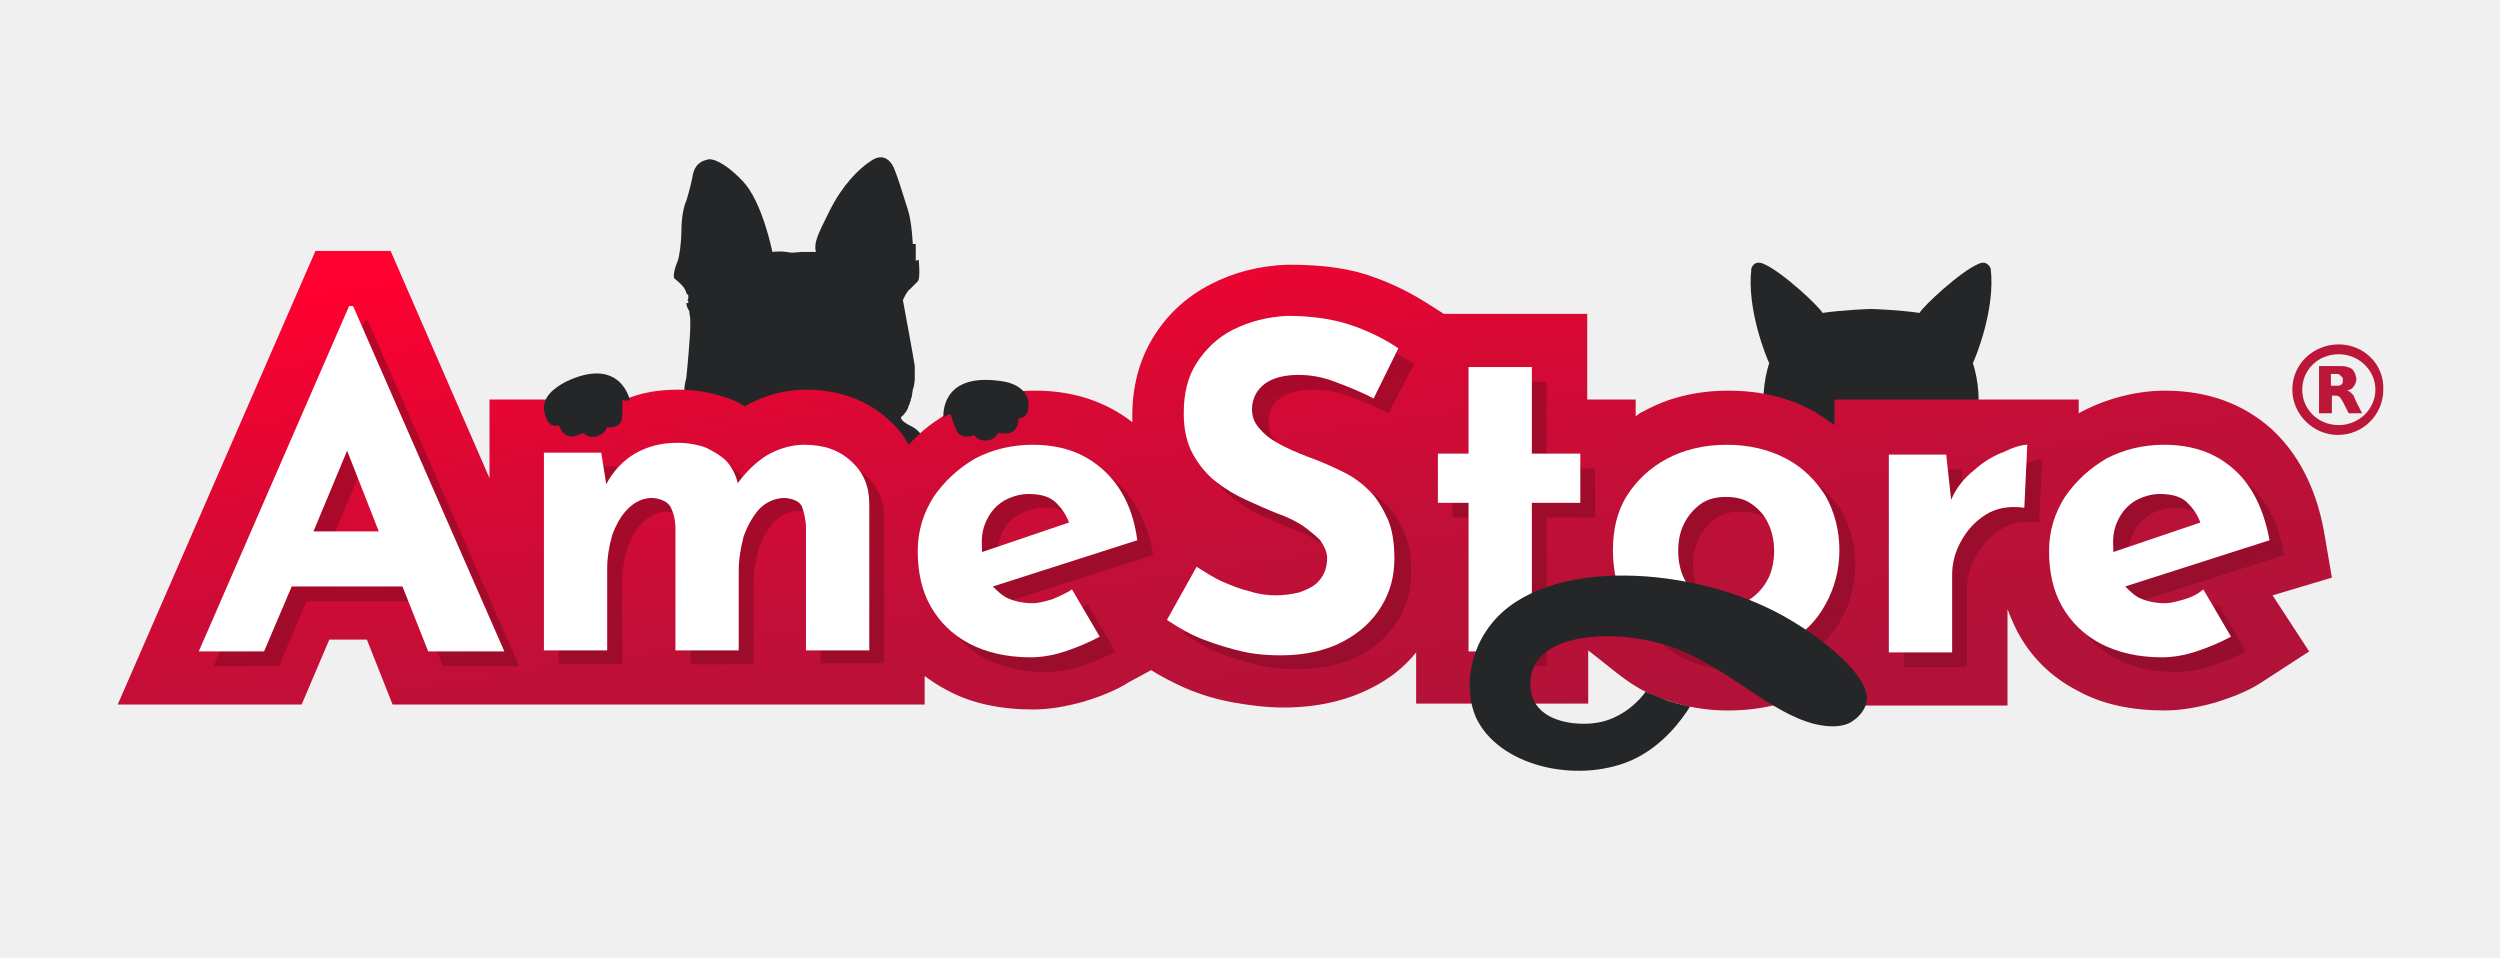
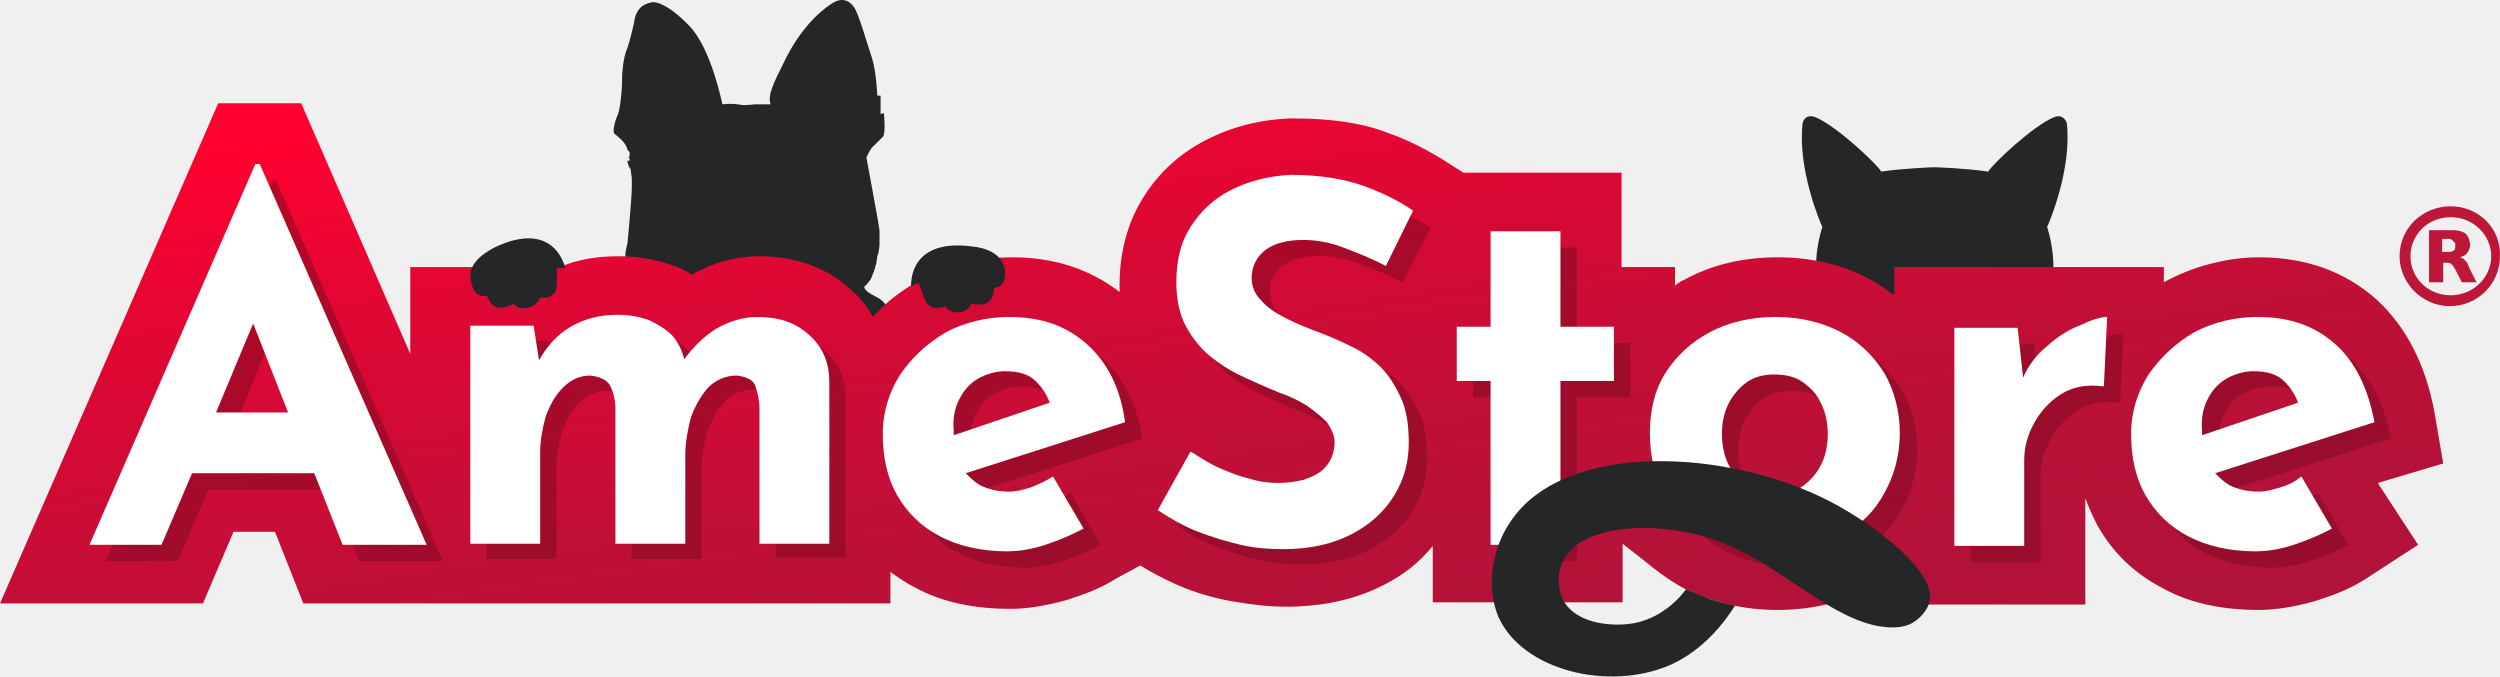
- <svg xmlns="http://www.w3.org/2000/svg" width="188" height="72" viewBox="0 0 188 72" fill="none">
-   <path d="M149.701 20.201C149.701 20.201 149.478 19.535 148.809 19.831C147.396 20.423 144.644 23.013 144.347 23.531C142.859 23.309 140.851 23.235 140.703 23.235C140.554 23.235 138.546 23.309 137.059 23.531C136.761 23.013 134.01 20.423 132.597 19.831C131.853 19.535 131.704 20.201 131.704 20.201C131.332 23.309 132.894 27.009 133.043 27.305C132.671 28.489 132.373 30.265 132.894 32.189C133.191 33.225 133.415 33.299 133.563 34.187V34.261H147.842V34.187C147.991 33.299 148.214 33.225 148.511 32.189C149.032 30.265 148.734 28.489 148.362 27.305C148.511 27.009 150.073 23.309 149.701 20.201Z" fill="#242628" />
-   <path d="M70.574 35.297V34.927C70.203 34.409 69.533 32.559 68.641 32.115C68.046 31.819 67.748 31.597 67.748 31.375C67.972 31.227 68.195 30.857 68.195 30.857L68.269 30.709L68.343 30.487C68.343 30.413 68.418 30.413 68.418 30.339V30.265L68.492 30.117V30.043L68.567 29.821L68.641 29.303C68.641 29.229 68.715 29.155 68.715 29.081C68.715 29.081 68.79 28.637 68.79 28.563C68.79 28.563 68.79 28.415 68.79 28.267V28.193C68.79 28.045 68.79 27.823 68.79 27.527C68.79 27.379 67.897 22.569 67.897 22.569C67.972 22.421 68.195 21.903 68.418 21.755C68.418 21.755 68.79 21.385 69.013 21.163C69.236 20.941 69.087 19.535 69.087 19.535L68.864 19.609V18.351H68.641C68.641 18.351 68.567 16.649 68.269 15.761C67.972 14.873 67.377 12.802 67.079 12.358C66.782 11.914 66.261 11.544 65.443 12.136C64.551 12.728 63.361 13.912 62.394 15.835C61.427 17.759 61.204 18.277 61.353 18.943C61.353 18.943 61.13 18.943 60.312 18.943C59.494 19.017 59.568 19.017 59.122 18.943C58.601 18.869 58.081 18.943 58.081 18.943C58.081 18.943 57.337 15.169 55.85 13.616C54.362 12.062 53.47 11.914 53.247 11.988C53.024 12.062 52.206 12.136 52.057 13.394C52.057 13.394 51.834 14.43 51.611 15.095C51.313 15.761 51.239 16.797 51.239 17.463C51.239 18.129 51.09 19.387 50.941 19.683C50.793 19.979 50.57 20.793 50.718 20.941C50.867 21.089 51.536 21.533 51.611 22.051C51.611 22.051 51.685 22.125 51.76 22.199C51.76 22.273 51.76 22.347 51.76 22.421C51.76 22.495 51.76 22.495 51.685 22.569L51.76 22.643C51.76 22.717 51.76 22.717 51.76 22.791H51.611C51.611 22.791 51.611 23.087 51.834 23.383C51.834 23.605 51.908 23.827 51.908 24.049V24.123C51.908 24.345 51.908 24.493 51.908 24.567C51.908 25.233 51.685 27.749 51.611 28.415C51.536 28.711 51.462 29.007 51.462 29.377C51.462 29.451 51.462 29.525 51.462 29.599C51.462 29.747 51.462 30.265 51.462 30.265L51.611 30.191C51.685 30.413 51.908 31.079 52.057 31.005C52.131 31.079 52.131 31.079 52.206 31.153C52.131 31.227 52.28 31.227 52.28 31.227C52.429 31.449 52.578 31.597 52.652 31.745C52.875 32.041 53.024 32.263 53.098 32.411L52.801 33.003L53.172 32.929C53.172 32.929 52.949 33.299 52.726 33.669C52.503 34.039 52.057 34.853 51.983 35.075C51.983 35.075 52.28 34.705 52.578 34.557C52.578 34.557 52.503 35.075 52.28 35.297H70.574Z" fill="#242628" />
-   <path d="M175.358 43.437L174.763 39.959C174.168 36.703 172.829 34.113 170.821 32.263C168.665 30.339 165.987 29.377 162.79 29.377C160.559 29.377 158.179 30.043 156.32 31.079C156.32 31.079 156.32 30.635 156.32 30.043C156.32 30.043 149.403 30.043 149.329 30.043H137.951V31.967C137.43 31.597 136.91 31.227 136.389 30.931C134.53 29.895 132.373 29.377 129.994 29.377C127.614 29.377 125.457 29.895 123.598 30.931C123.375 31.005 123.226 31.153 123.003 31.301V30.043H119.359V23.605H108.576L107.535 22.939C106.271 22.125 104.858 21.386 103.37 20.868C101.66 20.202 99.503 19.906 96.975 19.906H96.826C94.669 19.98 92.736 20.498 91.025 21.386C89.166 22.348 87.753 23.68 86.712 25.381C85.671 27.083 85.15 29.081 85.15 31.227C85.15 31.375 85.15 31.597 85.15 31.745C83.142 30.191 80.688 29.377 77.862 29.377C75.557 29.377 73.475 29.895 71.541 30.931C70.351 31.597 69.236 32.411 68.343 33.447C67.972 32.781 67.525 32.189 66.93 31.671C65.815 30.561 63.733 29.303 60.609 29.303C58.973 29.303 57.411 29.747 55.998 30.561C55.552 30.265 55.106 30.043 54.585 29.895C53.544 29.525 52.28 29.303 51.016 29.303C49.529 29.303 48.19 29.525 47 30.043H36.812V35.963L29.375 18.87H26.549H23.723L8.85 52.983H22.682L24.764 48.099H27.59L29.524 52.983H36.812H44.248H69.533V50.837C70.054 51.207 70.574 51.577 71.169 51.873C73.028 52.909 75.26 53.353 77.714 53.353C78.903 53.353 80.168 53.131 81.506 52.761C82.696 52.391 83.886 51.947 84.927 51.281L86.563 50.393C87.381 50.911 88.274 51.355 89.092 51.725C90.282 52.243 91.546 52.613 92.81 52.835C94.074 53.057 95.264 53.205 96.528 53.205C99.057 53.205 101.288 52.687 103.147 51.725C104.486 51.059 105.601 50.171 106.494 49.061V52.909H118.095C118.467 52.909 119.434 52.909 119.434 52.909V48.913C119.434 48.913 121.144 50.245 121.59 50.615C122.259 51.133 123.003 51.651 123.747 52.021C125.606 52.909 127.688 53.427 129.919 53.427C132.373 53.427 134.53 52.909 136.464 51.873C137.059 51.577 137.579 51.207 138.025 50.837V53.057H150.965V45.805C151.188 46.397 151.411 46.915 151.709 47.507C152.75 49.431 154.237 50.911 156.245 51.947C158.104 52.983 160.335 53.427 162.79 53.427C163.979 53.427 165.244 53.205 166.582 52.835C167.772 52.465 168.962 52.021 170.003 51.355L173.647 48.987L170.896 44.769L175.358 43.437Z" fill="url(#paint0_linear_2942_26084)" />
+ <svg xmlns="http://www.w3.org/2000/svg" width="170" height="46" viewBox="0 0 170 46" fill="none">
+   <path d="M140.539 8.348C140.539 8.348 140.317 7.684 139.649 7.979C138.239 8.569 135.494 11.152 135.197 11.668C133.713 11.447 131.709 11.373 131.561 11.373C131.412 11.373 129.409 11.447 127.925 11.668C127.628 11.152 124.883 8.569 123.473 7.979C122.731 7.684 122.582 8.348 122.582 8.348C122.211 11.447 123.77 15.136 123.918 15.431C123.547 16.611 123.25 18.382 123.77 20.3C124.066 21.333 124.289 21.407 124.437 22.292V22.366H138.684V22.292C138.833 21.407 139.055 21.333 139.352 20.3C139.871 18.382 139.575 16.611 139.204 15.431C139.352 15.136 140.91 11.447 140.539 8.348Z" fill="#242628" />
+   <path d="M61.587 23.399V23.03C61.217 22.514 60.549 20.669 59.658 20.227C59.065 19.932 58.768 19.71 58.768 19.489C58.99 19.341 59.213 18.973 59.213 18.973L59.287 18.825L59.361 18.604C59.361 18.53 59.436 18.53 59.436 18.456V18.382L59.51 18.235V18.161L59.584 17.939L59.658 17.423C59.658 17.349 59.733 17.276 59.733 17.202C59.733 17.202 59.807 16.759 59.807 16.685C59.807 16.685 59.807 16.538 59.807 16.39V16.316C59.807 16.169 59.807 15.947 59.807 15.652C59.807 15.505 58.916 10.709 58.916 10.709C58.99 10.562 59.213 10.045 59.436 9.898C59.436 9.898 59.807 9.529 60.029 9.307C60.252 9.086 60.103 7.684 60.103 7.684L59.881 7.758V6.504H59.658C59.658 6.504 59.584 4.807 59.287 3.921C58.99 3.036 58.397 0.97 58.1 0.527C57.803 0.085 57.284 -0.284 56.468 0.306C55.577 0.896 54.39 2.077 53.425 3.995C52.461 5.913 52.238 6.43 52.386 7.094C52.386 7.094 52.164 7.094 51.348 7.094C50.531 7.168 50.606 7.168 50.16 7.094C49.641 7.02 49.121 7.094 49.121 7.094C49.121 7.094 48.38 3.331 46.895 1.782C45.411 0.232 44.521 0.085 44.298 0.159C44.076 0.232 43.26 0.306 43.111 1.56C43.111 1.56 42.889 2.593 42.666 3.257C42.369 3.921 42.295 4.954 42.295 5.618C42.295 6.282 42.147 7.537 41.998 7.832C41.85 8.127 41.627 8.938 41.776 9.086C41.924 9.233 42.592 9.676 42.666 10.193C42.666 10.193 42.74 10.266 42.814 10.34C42.814 10.414 42.814 10.488 42.814 10.562C42.814 10.635 42.814 10.635 42.74 10.709L42.814 10.783C42.814 10.857 42.814 10.857 42.814 10.93H42.666C42.666 10.93 42.666 11.226 42.889 11.521C42.889 11.742 42.963 11.963 42.963 12.185V12.258C42.963 12.48 42.963 12.627 42.963 12.701C42.963 13.365 42.74 15.874 42.666 16.538C42.592 16.833 42.517 17.128 42.517 17.497C42.517 17.571 42.517 17.644 42.517 17.718C42.517 17.866 42.517 18.382 42.517 18.382L42.666 18.308C42.74 18.53 42.963 19.194 43.111 19.12C43.185 19.194 43.185 19.194 43.26 19.268C43.185 19.341 43.334 19.341 43.334 19.341C43.482 19.563 43.631 19.71 43.705 19.858C43.927 20.153 44.076 20.374 44.15 20.522L43.853 21.112L44.224 21.038C44.224 21.038 44.002 21.407 43.779 21.776C43.556 22.145 43.111 22.957 43.037 23.178C43.037 23.178 43.334 22.809 43.631 22.662C43.631 22.662 43.556 23.178 43.334 23.399H61.587Z" fill="#242628" />
+   <path d="M166.139 31.515L165.545 28.048C164.952 24.802 163.616 22.219 161.613 20.375C159.461 18.456 156.789 17.497 153.599 17.497C151.373 17.497 148.998 18.161 147.143 19.194C147.143 19.194 147.143 18.752 147.143 18.161C147.143 18.161 140.242 18.161 140.168 18.161H128.815V20.08C128.296 19.711 127.776 19.342 127.257 19.047C125.402 18.014 123.25 17.497 120.876 17.497C118.501 17.497 116.349 18.014 114.494 19.047C114.272 19.12 114.123 19.268 113.901 19.416V18.161H110.265V11.742H99.505L98.466 11.078C97.205 10.267 95.795 9.529 94.311 9.013C92.605 8.349 90.453 8.053 87.93 8.053H87.781C85.629 8.127 83.7 8.644 81.993 9.529C80.138 10.488 78.729 11.816 77.69 13.513C76.651 15.21 76.132 17.202 76.132 19.342C76.132 19.489 76.132 19.711 76.132 19.858C74.128 18.309 71.679 17.497 68.86 17.497C66.559 17.497 64.482 18.014 62.553 19.047C61.365 19.711 60.252 20.522 59.362 21.555C58.991 20.891 58.546 20.301 57.952 19.785C56.839 18.678 54.761 17.424 51.645 17.424C50.012 17.424 48.454 17.866 47.044 18.678C46.599 18.383 46.154 18.161 45.634 18.014C44.596 17.645 43.334 17.424 42.073 17.424C40.589 17.424 39.253 17.645 38.066 18.161H27.9V24.064L20.48 7.021H17.66H14.841L0 41.033H13.802L15.879 36.164H18.699L20.628 41.033H27.9H35.32H60.549V38.894C61.069 39.262 61.588 39.631 62.181 39.926C64.037 40.959 66.263 41.402 68.711 41.402C69.899 41.402 71.16 41.181 72.496 40.812C73.683 40.443 74.87 40 75.909 39.336L77.541 38.451C78.358 38.967 79.248 39.41 80.064 39.779C81.251 40.295 82.513 40.664 83.774 40.886C85.036 41.107 86.223 41.255 87.484 41.255C90.007 41.255 92.234 40.738 94.088 39.779C95.424 39.115 96.537 38.23 97.428 37.123V40.959H109.003C109.374 40.959 110.339 40.959 110.339 40.959V36.975C110.339 36.975 112.045 38.303 112.491 38.672C113.159 39.189 113.901 39.705 114.643 40.074C116.498 40.959 118.575 41.476 120.801 41.476C123.25 41.476 125.402 40.959 127.331 39.926C127.925 39.631 128.444 39.262 128.889 38.894V41.107H141.801V33.877C142.023 34.467 142.246 34.983 142.543 35.573C143.581 37.492 145.066 38.967 147.069 40C148.924 41.033 151.15 41.476 153.599 41.476C154.786 41.476 156.047 41.255 157.383 40.886C158.57 40.517 159.758 40.074 160.796 39.41L164.432 37.049L161.687 32.843L166.139 31.515Z" fill="url(#paint0_linear_2999_131529)" />
  <g opacity="0.52">
-     <path d="M27.442 24.123L16.063 50.097H20.971L23.054 45.213H31.383L33.316 50.097H39.043L27.665 24.123H27.442ZM24.764 41.069L27.293 35.001L29.672 41.069H24.764Z" fill="#7F0920" />
-     <path d="M61.576 34.483C60.609 34.483 59.642 34.779 58.75 35.297C57.932 35.815 57.188 36.555 56.593 37.369C56.445 36.703 56.147 36.185 55.775 35.741C55.329 35.297 54.809 35.001 54.214 34.705C53.619 34.483 52.875 34.335 52.057 34.335C50.793 34.335 49.752 34.631 48.859 35.149C47.967 35.667 47.223 36.481 46.703 37.443L46.331 35.075H42.017V49.949H46.777V43.807C46.777 42.919 46.926 42.105 47.149 41.291C47.446 40.477 47.818 39.811 48.339 39.293C48.859 38.775 49.454 38.479 50.198 38.479C50.867 38.553 51.313 38.775 51.536 39.145C51.76 39.589 51.908 40.107 51.908 40.773V49.949H56.668V43.881C56.668 42.993 56.816 42.179 57.039 41.291C57.337 40.477 57.709 39.811 58.229 39.219C58.75 38.701 59.419 38.405 60.163 38.405C60.832 38.479 61.279 38.701 61.427 39.071C61.576 39.515 61.725 40.033 61.725 40.699V49.875H66.484V38.997C66.484 37.665 66.038 36.629 65.146 35.815C64.253 34.927 63.063 34.483 61.576 34.483Z" fill="#7F0920" />
-     <path d="M84.109 36.407C82.696 35.149 80.986 34.557 78.829 34.557C77.267 34.557 75.78 34.927 74.516 35.593C73.252 36.333 72.21 37.295 71.392 38.479C70.649 39.663 70.203 40.995 70.203 42.549C70.203 44.103 70.5 45.509 71.169 46.693C71.839 47.877 72.805 48.839 74.07 49.505C75.334 50.171 76.896 50.541 78.68 50.541C79.498 50.541 80.391 50.393 81.283 50.097C82.176 49.801 83.068 49.431 83.886 48.987L81.804 45.435C81.358 45.731 80.837 45.953 80.316 46.175C79.796 46.323 79.35 46.471 78.829 46.471C78.085 46.471 77.416 46.323 76.821 46.027C76.449 45.805 76.152 45.509 75.854 45.213L86.712 41.735C86.34 39.441 85.448 37.665 84.109 36.407ZM75.334 40.107C75.631 39.515 76.003 39.071 76.598 38.701C77.119 38.405 77.788 38.183 78.457 38.183C79.424 38.183 80.093 38.405 80.54 38.849C80.986 39.293 81.283 39.737 81.506 40.329L74.962 42.549C74.962 42.475 74.962 42.327 74.962 42.253C74.888 41.439 75.036 40.773 75.334 40.107Z" fill="#7F0920" />
-     <path d="M96.231 29.969C96.826 29.525 97.718 29.303 98.76 29.303C99.652 29.303 100.544 29.451 101.511 29.821C102.478 30.191 103.445 30.561 104.411 31.079L106.345 27.379C105.378 26.713 104.188 26.122 102.924 25.677C101.66 25.233 100.024 24.938 98.016 24.938C96.454 25.012 95.115 25.381 93.926 25.974C92.736 26.566 91.843 27.453 91.174 28.489C90.505 29.525 90.207 30.783 90.207 32.263C90.207 33.447 90.43 34.483 90.877 35.297C91.323 36.111 91.918 36.851 92.587 37.369C93.331 37.961 94.074 38.405 94.892 38.775C95.71 39.145 96.528 39.515 97.272 39.811C97.942 40.033 98.536 40.329 99.131 40.699C99.652 41.069 100.098 41.439 100.47 41.809C100.767 42.253 100.991 42.697 100.991 43.141C100.991 43.881 100.767 44.399 100.396 44.843C100.024 45.287 99.503 45.509 98.908 45.731C98.313 45.879 97.718 45.953 97.123 45.953C96.528 45.953 95.859 45.879 95.19 45.657C94.521 45.509 93.777 45.213 93.108 44.917C92.438 44.621 91.769 44.177 91.174 43.807L89.017 47.655C89.91 48.247 90.802 48.765 91.769 49.135C92.736 49.505 93.703 49.801 94.669 50.023C95.636 50.245 96.603 50.319 97.57 50.319C99.429 50.319 100.99 49.949 102.255 49.283C103.519 48.617 104.486 47.729 105.155 46.619C105.824 45.509 106.122 44.325 106.122 43.067C106.122 41.883 105.973 40.847 105.601 40.033C105.229 39.219 104.783 38.479 104.263 37.961C103.668 37.369 103.073 36.925 102.329 36.555C101.585 36.185 100.916 35.889 100.172 35.593C99.354 35.297 98.611 35.001 97.867 34.631C97.123 34.261 96.528 33.891 96.082 33.373C95.636 32.929 95.413 32.411 95.413 31.819C95.339 31.079 95.636 30.413 96.231 29.969Z" fill="#7F0920" />
-     <path d="M116.31 28.711H111.551V35.223H109.245V38.923H111.551V50.097H116.31V38.923H119.954V35.223H116.31V28.711Z" fill="#7F0920" />
-     <path d="M135.497 35.593C134.233 34.927 132.745 34.557 131.035 34.557C129.324 34.557 127.837 34.927 126.573 35.593C125.309 36.259 124.267 37.221 123.524 38.405C122.78 39.589 122.483 40.995 122.483 42.475C122.483 44.177 122.854 45.583 123.598 46.767C124.342 47.951 125.309 48.913 126.647 49.505C127.911 50.171 129.399 50.467 131.035 50.467C132.82 50.467 134.307 50.097 135.571 49.431C136.835 48.765 137.802 47.803 138.472 46.545C139.141 45.361 139.513 43.955 139.513 42.475C139.513 40.921 139.141 39.589 138.472 38.405C137.653 37.221 136.761 36.259 135.497 35.593ZM134.084 44.621C133.786 45.213 133.34 45.731 132.82 46.101C132.299 46.471 131.63 46.619 130.886 46.619C130.217 46.619 129.622 46.471 129.027 46.101C128.506 45.731 128.06 45.213 127.763 44.621C127.465 44.029 127.316 43.289 127.316 42.549C127.316 41.735 127.465 41.069 127.763 40.477C128.06 39.885 128.506 39.367 129.027 38.997C129.547 38.627 130.217 38.479 130.886 38.479C131.63 38.479 132.299 38.627 132.82 38.997C133.34 39.367 133.786 39.811 134.084 40.477C134.381 41.069 134.53 41.809 134.53 42.549C134.53 43.289 134.381 44.029 134.084 44.621Z" fill="#7F0920" />
-     <path d="M149.552 36.481C148.809 37.073 148.214 37.813 147.842 38.701L147.47 35.297H143.157V50.171H147.916V44.325C147.916 43.437 148.139 42.623 148.585 41.809C149.032 40.995 149.627 40.329 150.445 39.811C151.263 39.293 152.229 39.145 153.345 39.293L153.568 34.557C153.196 34.557 152.601 34.705 151.858 35.075C151.04 35.371 150.296 35.815 149.552 36.481Z" fill="#7F0920" />
-     <path d="M165.392 46.175C164.872 46.323 164.426 46.471 163.905 46.471C163.161 46.471 162.492 46.323 161.897 46.027C161.525 45.805 161.228 45.509 160.93 45.213L171.788 41.735C171.342 39.367 170.449 37.591 169.111 36.407C167.698 35.149 165.987 34.557 163.831 34.557C162.269 34.557 160.782 34.927 159.517 35.593C158.253 36.333 157.212 37.295 156.394 38.479C155.65 39.663 155.204 40.995 155.204 42.549C155.204 44.103 155.502 45.509 156.171 46.693C156.84 47.877 157.807 48.839 159.071 49.505C160.335 50.171 161.897 50.541 163.682 50.541C164.5 50.541 165.392 50.393 166.285 50.097C167.177 49.801 168.07 49.431 168.888 48.987L166.805 45.435C166.359 45.805 165.913 46.027 165.392 46.175ZM160.41 40.107C160.707 39.515 161.079 39.071 161.674 38.701C162.195 38.405 162.864 38.183 163.533 38.183C164.5 38.183 165.169 38.405 165.615 38.849C166.062 39.293 166.359 39.737 166.582 40.329L160.038 42.549C160.038 42.475 160.038 42.327 160.038 42.253C159.964 41.439 160.112 40.773 160.41 40.107Z" fill="#7F0920" />
+     <path d="M18.55 12.259L7.197 38.156H12.095L14.172 33.286H22.483L24.412 38.156H30.126L18.773 12.259H18.55ZM15.879 29.154L18.402 23.105L20.776 29.154H15.879Z" fill="#7F0920" />
+     <path d="M52.609 22.588C51.644 22.588 50.68 22.883 49.789 23.4C48.973 23.916 48.231 24.654 47.637 25.465C47.489 24.801 47.192 24.285 46.821 23.842C46.376 23.4 45.856 23.105 45.263 22.809C44.669 22.588 43.927 22.44 43.111 22.44C41.85 22.44 40.811 22.735 39.92 23.252C39.03 23.768 38.288 24.58 37.769 25.539L37.398 23.178H33.094V38.008H37.843V31.884C37.843 30.999 37.991 30.187 38.214 29.376C38.511 28.564 38.882 27.9 39.401 27.384C39.92 26.867 40.514 26.572 41.256 26.572C41.924 26.646 42.369 26.867 42.592 27.236C42.814 27.679 42.963 28.195 42.963 28.859V38.008H47.712V31.958C47.712 31.073 47.86 30.261 48.083 29.376C48.379 28.564 48.75 27.9 49.27 27.31C49.789 26.794 50.457 26.498 51.199 26.498C51.867 26.572 52.312 26.794 52.461 27.162C52.609 27.605 52.757 28.122 52.757 28.785V37.934H57.506V27.089C57.506 25.761 57.061 24.728 56.171 23.916C55.28 23.031 54.093 22.588 52.609 22.588Z" fill="#7F0920" />
+     <path d="M75.093 24.506C73.683 23.251 71.976 22.661 69.824 22.661C68.266 22.661 66.782 23.03 65.52 23.694C64.259 24.432 63.22 25.391 62.404 26.572C61.662 27.752 61.217 29.08 61.217 30.629C61.217 32.179 61.514 33.581 62.181 34.761C62.849 35.942 63.814 36.901 65.075 37.565C66.337 38.229 67.895 38.598 69.676 38.598C70.492 38.598 71.382 38.45 72.273 38.155C73.163 37.86 74.054 37.491 74.87 37.048L72.792 33.507C72.347 33.802 71.828 34.023 71.308 34.245C70.789 34.392 70.344 34.54 69.824 34.54C69.082 34.54 68.414 34.392 67.821 34.097C67.45 33.876 67.153 33.581 66.856 33.285L77.69 29.818C77.319 27.531 76.428 25.76 75.093 24.506ZM66.337 28.195C66.634 27.604 67.005 27.162 67.598 26.793C68.118 26.498 68.785 26.276 69.453 26.276C70.418 26.276 71.086 26.498 71.531 26.94C71.976 27.383 72.273 27.826 72.496 28.416L65.966 30.629C65.966 30.556 65.966 30.408 65.966 30.334C65.891 29.523 66.04 28.859 66.337 28.195Z" fill="#7F0920" />
+     <path d="M87.187 18.087C87.781 17.645 88.671 17.423 89.71 17.423C90.6 17.423 91.491 17.571 92.455 17.94C93.42 18.309 94.385 18.678 95.349 19.194L97.278 15.505C96.314 14.841 95.126 14.251 93.865 13.808C92.604 13.365 90.971 13.07 88.968 13.07C87.409 13.144 86.074 13.513 84.887 14.103C83.699 14.694 82.809 15.579 82.141 16.612C81.473 17.645 81.177 18.899 81.177 20.375C81.177 21.555 81.399 22.588 81.844 23.399C82.29 24.211 82.883 24.949 83.551 25.465C84.293 26.056 85.035 26.498 85.851 26.867C86.668 27.236 87.484 27.605 88.226 27.9C88.894 28.122 89.487 28.417 90.081 28.785C90.6 29.154 91.045 29.523 91.416 29.892C91.713 30.335 91.936 30.777 91.936 31.22C91.936 31.958 91.713 32.474 91.342 32.917C90.971 33.36 90.452 33.581 89.858 33.803C89.264 33.95 88.671 34.024 88.077 34.024C87.484 34.024 86.816 33.95 86.148 33.729C85.48 33.581 84.738 33.286 84.07 32.991C83.403 32.696 82.735 32.253 82.141 31.884L79.989 35.721C80.88 36.311 81.77 36.828 82.735 37.196C83.699 37.565 84.664 37.86 85.629 38.082C86.593 38.303 87.558 38.377 88.522 38.377C90.378 38.377 91.936 38.008 93.197 37.344C94.459 36.68 95.423 35.795 96.091 34.688C96.759 33.581 97.056 32.401 97.056 31.146C97.056 29.966 96.907 28.933 96.536 28.122C96.165 27.31 95.72 26.572 95.201 26.056C94.607 25.465 94.013 25.023 93.272 24.654C92.529 24.285 91.862 23.99 91.12 23.695C90.303 23.399 89.561 23.104 88.819 22.735C88.077 22.367 87.484 21.998 87.038 21.481C86.593 21.039 86.371 20.522 86.371 19.932C86.296 19.194 86.593 18.53 87.187 18.087Z" fill="#7F0920" />
+     <path d="M107.222 16.833H102.473V23.326H100.173V27.015H102.473V38.156H107.222V27.015H110.858V23.326H107.222V16.833Z" fill="#7F0920" />
+     <path d="M126.366 23.694C125.105 23.03 123.621 22.661 121.914 22.661C120.207 22.661 118.723 23.03 117.462 23.694C116.201 24.358 115.162 25.317 114.42 26.498C113.678 27.678 113.381 29.08 113.381 30.556C113.381 32.252 113.752 33.654 114.494 34.835C115.236 36.015 116.201 36.974 117.536 37.565C118.798 38.229 120.282 38.524 121.914 38.524C123.695 38.524 125.179 38.155 126.44 37.491C127.702 36.827 128.667 35.868 129.334 34.614C130.002 33.433 130.373 32.031 130.373 30.556C130.373 29.006 130.002 27.678 129.334 26.498C128.518 25.317 127.628 24.358 126.366 23.694ZM124.956 32.695C124.66 33.285 124.214 33.802 123.695 34.171C123.176 34.54 122.508 34.687 121.766 34.687C121.098 34.687 120.504 34.54 119.911 34.171C119.391 33.802 118.946 33.285 118.649 32.695C118.352 32.105 118.204 31.367 118.204 30.629C118.204 29.818 118.352 29.154 118.649 28.564C118.946 27.973 119.391 27.457 119.911 27.088C120.43 26.719 121.098 26.572 121.766 26.572C122.508 26.572 123.176 26.719 123.695 27.088C124.214 27.457 124.66 27.899 124.956 28.564C125.253 29.154 125.402 29.892 125.402 30.629C125.402 31.367 125.253 32.105 124.956 32.695Z" fill="#7F0920" />
+     <path d="M140.391 24.579C139.649 25.17 139.056 25.907 138.685 26.793L138.314 23.399H134.01V38.229H138.759V32.4C138.759 31.515 138.981 30.703 139.427 29.892C139.872 29.08 140.465 28.416 141.282 27.899C142.098 27.383 143.062 27.235 144.175 27.383L144.398 22.661C144.027 22.661 143.433 22.809 142.691 23.178C141.875 23.473 141.133 23.915 140.391 24.579Z" fill="#7F0920" />
+     <path d="M156.195 34.245C155.676 34.392 155.23 34.54 154.711 34.54C153.969 34.54 153.301 34.392 152.708 34.097C152.336 33.876 152.04 33.581 151.743 33.285L162.576 29.818C162.131 27.457 161.241 25.686 159.905 24.506C158.495 23.251 156.789 22.661 154.637 22.661C153.079 22.661 151.594 23.03 150.333 23.694C149.072 24.432 148.033 25.391 147.217 26.572C146.475 27.752 146.029 29.08 146.029 30.629C146.029 32.179 146.326 33.581 146.994 34.761C147.662 35.942 148.626 36.901 149.888 37.565C151.149 38.229 152.708 38.598 154.488 38.598C155.305 38.598 156.195 38.45 157.085 38.155C157.976 37.86 158.866 37.491 159.683 37.048L157.605 33.507C157.16 33.876 156.714 34.097 156.195 34.245ZM151.223 28.195C151.52 27.604 151.891 27.162 152.485 26.793C153.004 26.498 153.672 26.276 154.34 26.276C155.305 26.276 155.972 26.498 156.418 26.94C156.863 27.383 157.16 27.826 157.382 28.416L150.852 30.629C150.852 30.556 150.852 30.408 150.852 30.334C150.778 29.523 150.927 28.859 151.223 28.195Z" fill="#7F0920" />
  </g>
-   <path d="M26.252 23.013L14.948 48.986H19.856L21.938 44.103H30.267L32.201 48.986H37.927L26.549 23.013H26.252ZM23.574 39.959L26.103 33.891L28.483 39.959H23.574Z" fill="white" />
-   <path d="M60.46 33.447C59.494 33.447 58.527 33.743 57.635 34.261C56.816 34.779 56.073 35.519 55.478 36.333C55.329 35.667 55.032 35.149 54.66 34.705C54.214 34.261 53.693 33.965 53.098 33.669C52.503 33.447 51.76 33.299 50.941 33.299C49.677 33.299 48.636 33.595 47.744 34.113C46.851 34.631 46.108 35.445 45.587 36.407L45.215 34.039H40.902V48.912H45.661V42.771C45.661 41.883 45.81 41.069 46.033 40.255C46.331 39.441 46.703 38.775 47.223 38.257C47.744 37.739 48.339 37.443 49.082 37.443C49.752 37.517 50.198 37.739 50.421 38.109C50.644 38.553 50.793 39.071 50.793 39.737V48.912H55.552V42.919C55.552 42.031 55.701 41.217 55.924 40.329C56.221 39.515 56.593 38.849 57.114 38.257C57.635 37.739 58.304 37.443 59.047 37.443C59.717 37.517 60.163 37.739 60.312 38.109C60.46 38.553 60.609 39.071 60.609 39.737V48.912H65.369V37.887C65.369 36.555 64.922 35.519 64.03 34.705C63.063 33.817 61.948 33.447 60.46 33.447Z" fill="white" />
-   <path d="M82.919 35.297C81.506 34.039 79.796 33.447 77.639 33.447C76.078 33.447 74.59 33.817 73.326 34.483C72.062 35.223 71.02 36.185 70.203 37.369C69.459 38.553 69.013 39.885 69.013 41.439C69.013 42.992 69.31 44.398 69.979 45.582C70.649 46.766 71.615 47.728 72.88 48.394C74.144 49.06 75.706 49.43 77.49 49.43C78.308 49.43 79.201 49.282 80.093 48.986C80.986 48.69 81.878 48.32 82.696 47.876L80.614 44.325C80.168 44.62 79.647 44.843 79.127 45.065C78.606 45.212 78.16 45.36 77.639 45.36C76.895 45.36 76.226 45.212 75.631 44.916C75.26 44.694 74.962 44.398 74.665 44.102L85.522 40.625C85.225 38.331 84.332 36.555 82.919 35.297ZM74.218 39.071C74.516 38.479 74.888 38.035 75.483 37.665C76.003 37.369 76.672 37.147 77.342 37.147C78.308 37.147 78.978 37.369 79.424 37.813C79.87 38.257 80.168 38.701 80.391 39.293L73.847 41.513C73.847 41.439 73.847 41.291 73.847 41.217C73.772 40.329 73.921 39.663 74.218 39.071Z" fill="white" />
-   <path d="M95.115 28.859C95.71 28.415 96.603 28.193 97.644 28.193C98.536 28.193 99.429 28.341 100.396 28.711C101.362 29.081 102.329 29.451 103.296 29.969L105.155 26.195C104.188 25.529 102.998 24.937 101.734 24.493C100.47 24.049 98.834 23.753 96.826 23.753C95.264 23.827 93.926 24.197 92.736 24.789C91.546 25.381 90.653 26.269 89.984 27.305C89.315 28.341 89.017 29.599 89.017 31.079C89.017 32.263 89.24 33.299 89.687 34.113C90.133 34.927 90.728 35.667 91.397 36.185C92.141 36.777 92.885 37.221 93.703 37.59C94.521 37.961 95.339 38.331 96.082 38.627C96.752 38.849 97.347 39.145 97.942 39.514C98.462 39.885 98.908 40.255 99.28 40.624C99.578 41.069 99.801 41.512 99.801 41.956C99.801 42.696 99.578 43.214 99.206 43.658C98.834 44.102 98.313 44.324 97.718 44.546C97.123 44.694 96.528 44.768 95.934 44.768C95.339 44.768 94.669 44.694 94 44.472C93.331 44.324 92.587 44.028 91.918 43.732C91.248 43.436 90.579 42.992 89.984 42.622L87.753 46.618C88.646 47.21 89.538 47.728 90.505 48.098C91.472 48.468 92.438 48.764 93.405 48.986C94.372 49.208 95.339 49.282 96.305 49.282C98.165 49.282 99.726 48.912 100.991 48.246C102.255 47.58 103.222 46.692 103.891 45.582C104.56 44.472 104.858 43.288 104.858 42.03C104.858 40.846 104.709 39.81 104.337 38.996C103.965 38.182 103.519 37.443 102.998 36.925C102.403 36.333 101.809 35.889 101.065 35.519C100.321 35.149 99.652 34.853 98.908 34.557C98.09 34.261 97.347 33.965 96.603 33.595C95.859 33.225 95.264 32.855 94.818 32.337C94.372 31.893 94.149 31.375 94.149 30.783C94.149 29.969 94.521 29.303 95.115 28.859Z" fill="white" />
-   <path d="M115.195 27.601H110.435V34.113H108.13V37.813H110.435V48.986H115.195V37.813H118.839V34.113H115.195V27.601Z" fill="white" />
-   <path d="M134.307 34.483C133.043 33.817 131.555 33.447 129.845 33.447C128.134 33.447 126.647 33.817 125.383 34.483C124.119 35.149 123.078 36.111 122.334 37.295C121.59 38.479 121.293 39.885 121.293 41.365C121.293 43.066 121.665 44.472 122.408 45.656C123.152 46.84 124.119 47.802 125.457 48.394C126.722 49.06 128.209 49.356 129.845 49.356C131.63 49.356 133.117 48.986 134.381 48.32C135.646 47.654 136.612 46.692 137.282 45.434C137.951 44.251 138.323 42.844 138.323 41.365C138.323 39.885 137.951 38.479 137.282 37.295C136.538 36.111 135.571 35.149 134.307 34.483ZM132.968 43.511C132.671 44.102 132.225 44.62 131.704 44.99C131.184 45.36 130.514 45.508 129.771 45.508C129.101 45.508 128.506 45.36 127.911 44.99C127.391 44.62 126.945 44.102 126.647 43.511C126.35 42.919 126.201 42.178 126.201 41.439C126.201 40.625 126.35 39.959 126.647 39.367C126.945 38.775 127.391 38.257 127.911 37.887C128.432 37.517 129.101 37.369 129.771 37.369C130.514 37.369 131.184 37.517 131.704 37.887C132.225 38.257 132.671 38.701 132.968 39.367C133.266 39.959 133.415 40.699 133.415 41.439C133.415 42.178 133.266 42.919 132.968 43.511Z" fill="white" />
-   <path d="M148.437 35.371C147.693 35.963 147.098 36.703 146.726 37.591L146.354 34.187H142.041V49.06H146.801V43.215C146.801 42.327 147.024 41.513 147.47 40.699C147.916 39.885 148.511 39.219 149.329 38.701C150.147 38.183 151.114 38.035 152.229 38.183L152.453 33.447C152.081 33.447 151.486 33.595 150.742 33.965C149.924 34.261 149.18 34.705 148.437 35.371Z" fill="white" />
-   <path d="M164.277 45.065C163.756 45.212 163.31 45.36 162.79 45.36C162.046 45.36 161.377 45.212 160.782 44.916C160.41 44.694 160.112 44.398 159.815 44.102L170.672 40.625C170.226 38.257 169.334 36.481 167.995 35.297C166.582 34.039 164.872 33.447 162.715 33.447C161.154 33.447 159.666 33.817 158.402 34.483C157.138 35.223 156.097 36.185 155.279 37.369C154.535 38.553 154.089 39.885 154.089 41.439C154.089 42.992 154.386 44.398 155.055 45.582C155.725 46.766 156.691 47.728 157.956 48.394C159.22 49.06 160.782 49.43 162.566 49.43C163.385 49.43 164.277 49.282 165.169 48.986C166.062 48.69 166.954 48.32 167.772 47.876L165.69 44.325C165.244 44.694 164.797 44.916 164.277 45.065ZM159.294 39.071C159.592 38.479 159.964 38.035 160.559 37.665C161.079 37.369 161.748 37.147 162.418 37.147C163.385 37.147 164.054 37.369 164.5 37.813C164.946 38.257 165.244 38.701 165.467 39.293L158.922 41.513C158.922 41.439 158.922 41.291 158.922 41.217C158.848 40.329 158.997 39.663 159.294 39.071Z" fill="white" />
-   <path d="M175.878 25.899C173.945 25.899 172.383 27.379 172.383 29.303C172.383 31.153 173.945 32.707 175.804 32.707C177.737 32.707 179.225 31.153 179.225 29.303C179.299 27.379 177.737 25.899 175.878 25.899ZM175.878 31.967C174.316 31.967 173.127 30.783 173.127 29.303C173.127 27.823 174.316 26.639 175.878 26.639C177.366 26.639 178.63 27.823 178.63 29.303C178.63 30.783 177.366 31.967 175.878 31.967Z" fill="#BC1639" />
-   <path d="M176.994 29.747C176.845 29.599 176.696 29.377 176.473 29.377C176.548 29.377 176.622 29.303 176.696 29.303C176.919 29.229 177.068 29.007 177.142 28.785C177.217 28.637 177.217 28.415 177.142 28.267C177.142 28.119 177.068 28.045 176.994 27.897C176.919 27.749 176.771 27.675 176.548 27.601C176.324 27.527 176.101 27.527 175.878 27.527C175.432 27.527 174.911 27.527 174.465 27.527C174.391 27.527 174.391 27.527 174.391 27.601C174.391 28.711 174.391 29.895 174.391 31.005C174.391 31.079 174.391 31.079 174.465 31.079C174.763 31.079 175.06 31.079 175.283 31.079C175.358 31.079 175.358 31.079 175.358 31.005C175.358 30.561 175.358 30.191 175.358 29.747C175.432 29.747 175.581 29.747 175.655 29.747C175.804 29.747 175.953 29.821 176.027 29.969C176.101 30.043 176.101 30.117 176.176 30.191C176.324 30.487 176.473 30.783 176.622 31.079C176.622 31.079 176.622 31.079 176.696 31.079C176.994 31.079 177.291 31.079 177.589 31.079C177.663 31.079 177.663 31.079 177.589 31.005C177.44 30.709 177.291 30.413 177.142 30.117C177.068 29.895 176.994 29.821 176.994 29.747ZM175.878 29.007C175.804 29.007 175.729 29.007 175.655 29.007C175.581 29.007 175.432 29.007 175.358 29.007C175.283 29.007 175.283 29.007 175.283 29.007C175.283 28.859 175.283 28.711 175.283 28.563C175.283 28.415 175.283 28.267 175.283 28.119C175.432 28.119 175.581 28.119 175.729 28.119C175.804 28.119 175.878 28.119 175.953 28.193C176.027 28.267 176.101 28.341 176.176 28.415C176.176 28.489 176.176 28.637 176.176 28.711C176.176 28.859 176.101 28.933 175.878 29.007Z" fill="#BC1639" />
-   <path d="M123.747 52.021C123.449 52.465 122.036 54.167 119.805 54.389C118.467 54.536 116.161 54.315 115.343 52.687C114.971 51.873 114.971 50.689 115.492 49.875C116.831 47.581 121.888 47.285 125.829 48.691C129.919 50.171 133.117 53.649 136.538 54.462C138.174 54.833 138.992 54.463 139.29 54.241C139.884 53.871 140.256 53.279 140.331 52.909C140.926 51.059 136.984 47.803 133.563 46.027C126.573 42.401 115.418 41.883 111.774 47.433C110.509 49.283 110.138 51.873 110.956 53.871C112.592 57.571 118.467 58.976 122.631 57.2C125.011 56.164 126.498 54.093 127.093 53.131C127.093 53.131 126.275 52.983 125.383 52.687C124.49 52.317 123.747 52.021 123.747 52.021Z" fill="#242628" />
-   <path d="M75.111 28.637C76.003 28.711 77.267 29.155 77.342 30.339C77.416 31.523 76.598 31.449 76.598 31.449C76.524 32.929 75.408 32.559 75.036 32.559C74.739 33.299 73.623 33.299 73.252 32.707C73.028 32.855 72.21 33.003 71.913 32.337C71.615 31.523 71.467 31.153 71.467 31.153C71.244 31.153 70.946 31.375 70.946 31.375C70.946 31.375 70.649 28.045 75.111 28.637Z" fill="#242628" />
-   <path d="M42.538 28.711C41.72 29.155 40.604 29.895 40.976 31.153C41.274 32.337 42.017 31.967 42.017 31.967C42.538 33.373 43.579 32.633 43.877 32.559C44.397 33.151 45.438 32.781 45.661 32.115C45.959 32.189 46.777 32.115 46.777 31.375C46.851 30.487 46.777 30.117 46.777 30.117C47 30.117 47.372 30.117 47.372 30.117C47.372 30.117 46.703 26.713 42.538 28.711Z" fill="#242628" />
+   <path d="M17.364 11.151L6.085 37.048H10.982L13.06 32.179H21.371L23.3 37.048H29.014L17.66 11.151H17.364ZM14.692 28.047L17.215 21.997L19.59 28.047H14.692Z" fill="white" />
+   <path d="M51.497 21.554C50.532 21.554 49.567 21.849 48.677 22.365C47.861 22.882 47.119 23.62 46.525 24.431C46.377 23.767 46.08 23.251 45.709 22.808C45.264 22.365 44.744 22.07 44.151 21.775C43.557 21.554 42.815 21.406 41.999 21.406C40.737 21.406 39.699 21.701 38.808 22.218C37.918 22.734 37.176 23.546 36.656 24.505L36.285 22.144H31.981V36.974H36.73V30.85C36.73 29.965 36.879 29.153 37.101 28.342C37.398 27.53 37.769 26.866 38.289 26.349C38.808 25.833 39.402 25.538 40.144 25.538C40.812 25.612 41.257 25.833 41.479 26.202C41.702 26.645 41.85 27.161 41.85 27.825V36.974H46.599V30.998C46.599 30.112 46.748 29.301 46.97 28.415C47.267 27.604 47.638 26.94 48.158 26.349C48.677 25.833 49.345 25.538 50.087 25.538C50.755 25.612 51.2 25.833 51.348 26.202C51.497 26.645 51.645 27.161 51.645 27.825V36.974H56.394V25.981C56.394 24.653 55.949 23.62 55.058 22.808C54.094 21.923 52.981 21.554 51.497 21.554Z" fill="white" />
+   <path d="M73.905 23.398C72.495 22.144 70.789 21.554 68.637 21.554C67.079 21.554 65.594 21.923 64.333 22.587C63.072 23.324 62.033 24.284 61.217 25.464C60.474 26.645 60.029 27.973 60.029 29.522C60.029 31.071 60.326 32.473 60.994 33.654C61.662 34.834 62.626 35.793 63.888 36.457C65.149 37.121 66.707 37.49 68.488 37.49C69.305 37.49 70.195 37.343 71.085 37.047C71.976 36.752 72.866 36.383 73.683 35.941L71.605 32.399C71.16 32.694 70.64 32.916 70.121 33.137C69.601 33.285 69.156 33.432 68.637 33.432C67.895 33.432 67.227 33.285 66.633 32.99C66.262 32.768 65.966 32.473 65.669 32.178L76.502 28.71C76.205 26.423 75.315 24.652 73.905 23.398ZM65.224 27.161C65.52 26.571 65.891 26.128 66.485 25.759C67.004 25.464 67.672 25.243 68.34 25.243C69.305 25.243 69.972 25.464 70.418 25.907C70.863 26.349 71.16 26.792 71.382 27.382L64.852 29.596C64.852 29.522 64.852 29.374 64.852 29.301C64.778 28.415 64.927 27.751 65.224 27.161Z" fill="white" />
+   <path d="M86.076 16.98C86.669 16.537 87.56 16.316 88.598 16.316C89.489 16.316 90.379 16.463 91.344 16.832C92.308 17.201 93.273 17.57 94.238 18.086L96.093 14.323C95.128 13.659 93.941 13.069 92.68 12.627C91.418 12.184 89.786 11.889 87.782 11.889C86.224 11.963 84.888 12.331 83.701 12.922C82.514 13.512 81.623 14.397 80.956 15.43C80.288 16.463 79.991 17.717 79.991 19.193C79.991 20.373 80.213 21.406 80.659 22.218C81.104 23.029 81.698 23.767 82.365 24.284C83.107 24.874 83.85 25.317 84.666 25.686C85.482 26.055 86.298 26.423 87.04 26.718C87.708 26.94 88.302 27.235 88.895 27.604C89.415 27.973 89.86 28.342 90.231 28.71C90.528 29.153 90.75 29.596 90.75 30.039C90.75 30.776 90.528 31.293 90.157 31.735C89.786 32.178 89.266 32.4 88.673 32.621C88.079 32.768 87.485 32.842 86.892 32.842C86.298 32.842 85.63 32.768 84.963 32.547C84.295 32.4 83.553 32.104 82.885 31.809C82.217 31.514 81.549 31.072 80.956 30.703L78.73 34.687C79.62 35.277 80.51 35.793 81.475 36.162C82.44 36.531 83.404 36.826 84.369 37.048C85.334 37.269 86.298 37.343 87.263 37.343C89.118 37.343 90.676 36.974 91.938 36.31C93.199 35.646 94.164 34.761 94.831 33.654C95.499 32.547 95.796 31.367 95.796 30.112C95.796 28.932 95.648 27.899 95.277 27.087C94.906 26.276 94.46 25.538 93.941 25.021C93.347 24.431 92.754 23.989 92.012 23.62C91.27 23.251 90.602 22.956 89.86 22.661C89.044 22.366 88.302 22.07 87.56 21.701C86.817 21.332 86.224 20.964 85.779 20.447C85.334 20.005 85.111 19.488 85.111 18.898C85.111 18.086 85.482 17.422 86.076 16.98Z" fill="white" />
+   <path d="M106.11 15.726H101.361V22.218H99.061V25.907H101.361V37.048H106.11V25.907H109.746V22.218H106.11V15.726Z" fill="white" />
+   <path d="M125.18 22.587C123.918 21.923 122.434 21.554 120.728 21.554C119.021 21.554 117.537 21.923 116.275 22.587C115.014 23.251 113.975 24.21 113.233 25.39C112.491 26.571 112.194 27.973 112.194 29.448C112.194 31.145 112.565 32.547 113.307 33.727C114.049 34.908 115.014 35.867 116.35 36.457C117.611 37.121 119.095 37.416 120.728 37.416C122.508 37.416 123.992 37.047 125.254 36.383C126.515 35.719 127.48 34.76 128.148 33.506C128.816 32.326 129.187 30.924 129.187 29.448C129.187 27.973 128.816 26.571 128.148 25.39C127.406 24.21 126.441 23.251 125.18 22.587ZM123.844 31.588C123.547 32.178 123.102 32.694 122.583 33.063C122.063 33.432 121.395 33.58 120.653 33.58C119.986 33.58 119.392 33.432 118.798 33.063C118.279 32.694 117.834 32.178 117.537 31.588C117.24 30.998 117.092 30.26 117.092 29.522C117.092 28.71 117.24 28.046 117.537 27.456C117.834 26.866 118.279 26.349 118.798 25.98C119.318 25.612 119.986 25.464 120.653 25.464C121.395 25.464 122.063 25.612 122.583 25.98C123.102 26.349 123.547 26.792 123.844 27.456C124.141 28.046 124.289 28.784 124.289 29.522C124.289 30.26 124.141 30.998 123.844 31.588Z" fill="white" />
+   <path d="M139.279 23.472C138.537 24.062 137.943 24.8 137.572 25.685L137.201 22.291H132.897V37.121H137.646V31.293C137.646 30.407 137.869 29.596 138.314 28.784C138.759 27.973 139.353 27.309 140.169 26.792C140.986 26.276 141.95 26.128 143.063 26.276L143.286 21.554C142.915 21.554 142.321 21.701 141.579 22.07C140.763 22.365 140.021 22.808 139.279 23.472Z" fill="white" />
+   <path d="M155.083 33.137C154.563 33.285 154.118 33.432 153.599 33.432C152.857 33.432 152.189 33.285 151.595 32.99C151.224 32.768 150.927 32.473 150.631 32.178L161.464 28.71C161.019 26.349 160.128 24.579 158.793 23.398C157.383 22.144 155.676 21.554 153.524 21.554C151.966 21.554 150.482 21.923 149.221 22.587C147.959 23.324 146.92 24.284 146.104 25.464C145.362 26.645 144.917 27.973 144.917 29.522C144.917 31.071 145.214 32.473 145.882 33.654C146.549 34.834 147.514 35.793 148.776 36.457C150.037 37.121 151.595 37.49 153.376 37.49C154.192 37.49 155.083 37.343 155.973 37.047C156.864 36.752 157.754 36.383 158.57 35.941L156.493 32.399C156.047 32.768 155.602 32.99 155.083 33.137ZM150.111 27.161C150.408 26.571 150.779 26.128 151.373 25.759C151.892 25.464 152.56 25.243 153.228 25.243C154.192 25.243 154.86 25.464 155.305 25.907C155.751 26.349 156.047 26.792 156.27 27.382L149.74 29.596C149.74 29.522 149.74 29.374 149.74 29.301C149.666 28.415 149.814 27.751 150.111 27.161Z" fill="white" />
+   <path d="M166.658 14.029C164.729 14.029 163.171 15.505 163.171 17.423C163.171 19.268 164.729 20.817 166.584 20.817C168.513 20.817 169.998 19.268 169.998 17.423C170.072 15.505 168.513 14.029 166.658 14.029ZM166.658 20.079C165.1 20.079 163.913 18.899 163.913 17.423C163.913 15.948 165.1 14.767 166.658 14.767C168.142 14.767 169.404 15.948 169.404 17.423C169.404 18.899 168.142 20.079 166.658 20.079Z" fill="#BC1639" />
+   <path d="M167.771 17.866C167.623 17.718 167.474 17.497 167.251 17.497C167.326 17.497 167.4 17.423 167.474 17.423C167.697 17.349 167.845 17.128 167.919 16.907C167.994 16.759 167.994 16.538 167.919 16.39C167.919 16.243 167.845 16.169 167.771 16.021C167.697 15.874 167.548 15.8 167.326 15.726C167.103 15.652 166.88 15.652 166.658 15.652C166.213 15.652 165.693 15.652 165.248 15.652C165.174 15.652 165.174 15.652 165.174 15.726C165.174 16.833 165.174 18.013 165.174 19.12C165.174 19.194 165.174 19.194 165.248 19.194C165.545 19.194 165.842 19.194 166.064 19.194C166.138 19.194 166.138 19.194 166.138 19.12C166.138 18.677 166.138 18.308 166.138 17.866C166.213 17.866 166.361 17.866 166.435 17.866C166.584 17.866 166.732 17.939 166.806 18.087C166.88 18.161 166.88 18.235 166.955 18.308C167.103 18.604 167.251 18.899 167.4 19.194C167.4 19.194 167.4 19.194 167.474 19.194C167.771 19.194 168.068 19.194 168.365 19.194C168.439 19.194 168.439 19.194 168.365 19.12C168.216 18.825 168.068 18.53 167.919 18.235C167.845 18.013 167.771 17.939 167.771 17.866ZM166.658 17.128C166.584 17.128 166.509 17.128 166.435 17.128C166.361 17.128 166.213 17.128 166.138 17.128C166.064 17.128 166.064 17.128 166.064 17.128C166.064 16.98 166.064 16.833 166.064 16.685C166.064 16.538 166.064 16.39 166.064 16.243C166.213 16.243 166.361 16.243 166.509 16.243C166.584 16.243 166.658 16.243 166.732 16.316C166.806 16.39 166.88 16.464 166.955 16.538C166.955 16.611 166.955 16.759 166.955 16.833C166.955 16.98 166.88 17.054 166.658 17.128Z" fill="#BC1639" />
+   <path d="M114.642 40.074C114.345 40.516 112.935 42.213 110.709 42.434C109.374 42.582 107.073 42.361 106.257 40.737C105.886 39.926 105.886 38.745 106.405 37.934C107.741 35.647 112.787 35.352 116.72 36.753C120.801 38.229 123.991 41.697 127.405 42.508C129.037 42.877 129.853 42.508 130.15 42.287C130.744 41.918 131.115 41.328 131.189 40.959C131.783 39.114 127.85 35.868 124.437 34.097C117.462 30.482 106.331 29.966 102.695 35.499C101.434 37.344 101.063 39.926 101.879 41.918C103.512 45.607 109.374 47.009 113.529 45.238C115.903 44.205 117.387 42.139 117.981 41.18C117.981 41.18 117.165 41.033 116.274 40.737C115.384 40.369 114.642 40.074 114.642 40.074Z" fill="#242628" />
+   <path d="M66.115 16.76C67.005 16.834 68.266 17.276 68.341 18.457C68.415 19.637 67.599 19.563 67.599 19.563C67.524 21.039 66.411 20.67 66.04 20.67C65.743 21.408 64.63 21.408 64.26 20.818C64.037 20.965 63.221 21.113 62.924 20.449C62.627 19.637 62.479 19.268 62.479 19.268C62.256 19.268 61.959 19.49 61.959 19.49C61.959 19.49 61.662 16.169 66.115 16.76Z" fill="#242628" />
+   <path d="M33.613 16.833C32.797 17.275 31.684 18.013 32.055 19.267C32.352 20.448 33.094 20.079 33.094 20.079C33.613 21.481 34.652 20.743 34.949 20.669C35.468 21.26 36.507 20.891 36.73 20.227C37.026 20.3 37.843 20.227 37.843 19.489C37.917 18.604 37.843 18.235 37.843 18.235C38.065 18.235 38.436 18.235 38.436 18.235C38.436 18.235 37.769 14.841 33.613 16.833Z" fill="#242628" />
  <defs>
-     <linearGradient id="paint0_linear_2942_26084" x1="94.933" y1="67.134" x2="86.87" y2="12.663" gradientUnits="userSpaceOnUse">
+     <linearGradient id="paint0_linear_2999_131529" x1="85.892" y1="55.142" x2="77.859" y2="0.83" gradientUnits="userSpaceOnUse">
      <stop offset="0.017" stop-color="#AF1339" />
      <stop offset="0.224" stop-color="#B41238" />
      <stop offset="0.452" stop-color="#C10F37" />
      <stop offset="0.692" stop-color="#D70934" />
      <stop offset="0.937" stop-color="#F60231" />
      <stop offset="1" stop-color="#FF0030" />
    </linearGradient>
  </defs>
</svg>
